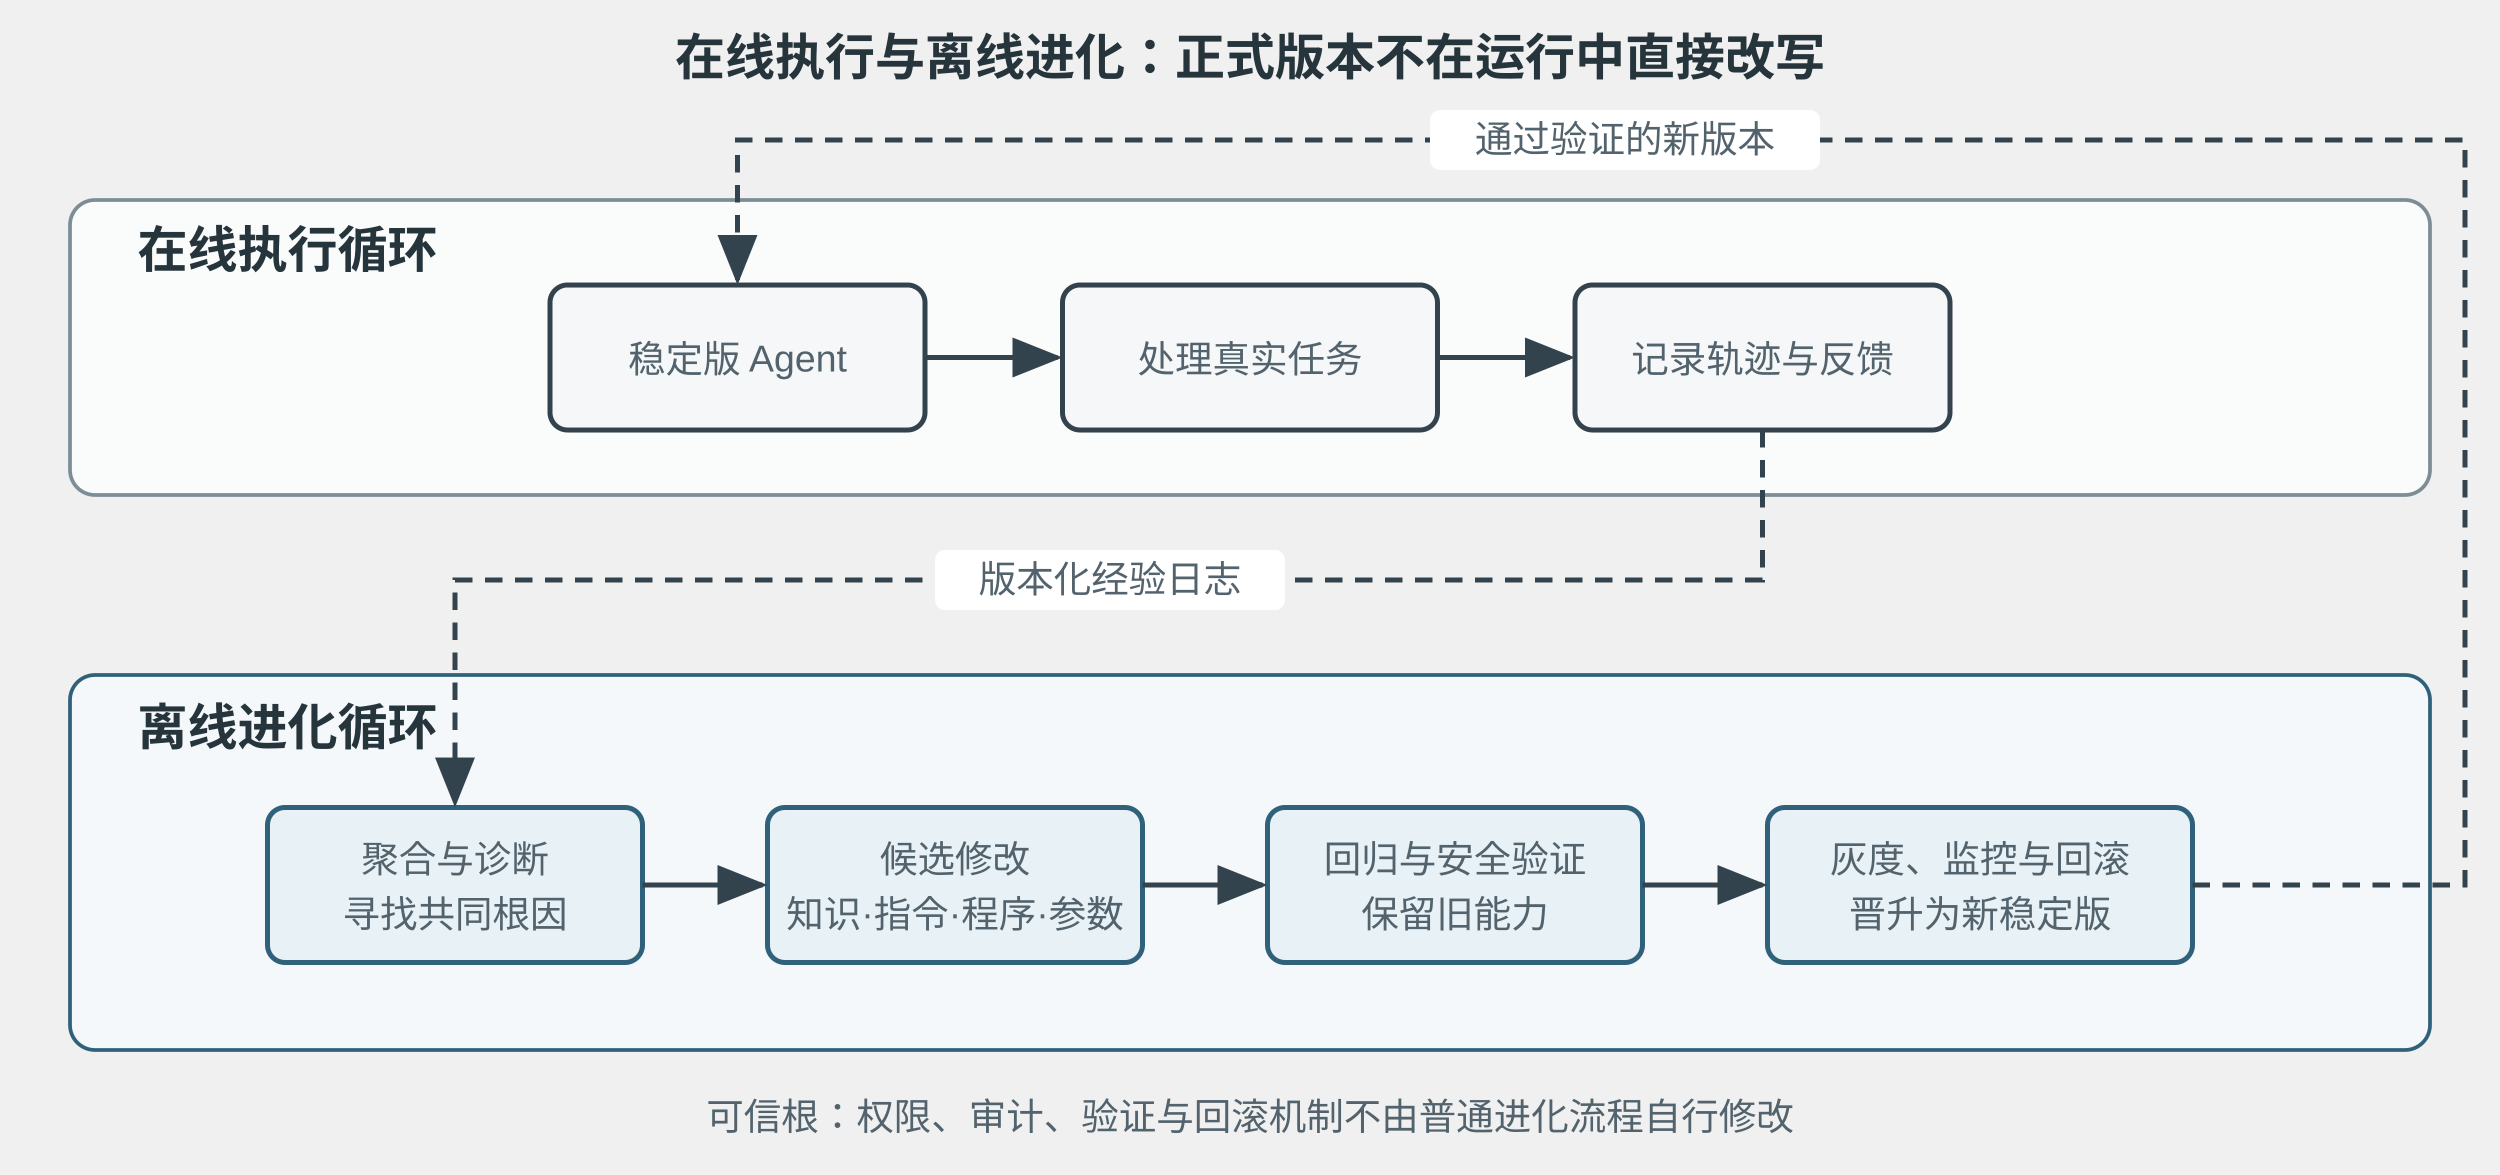
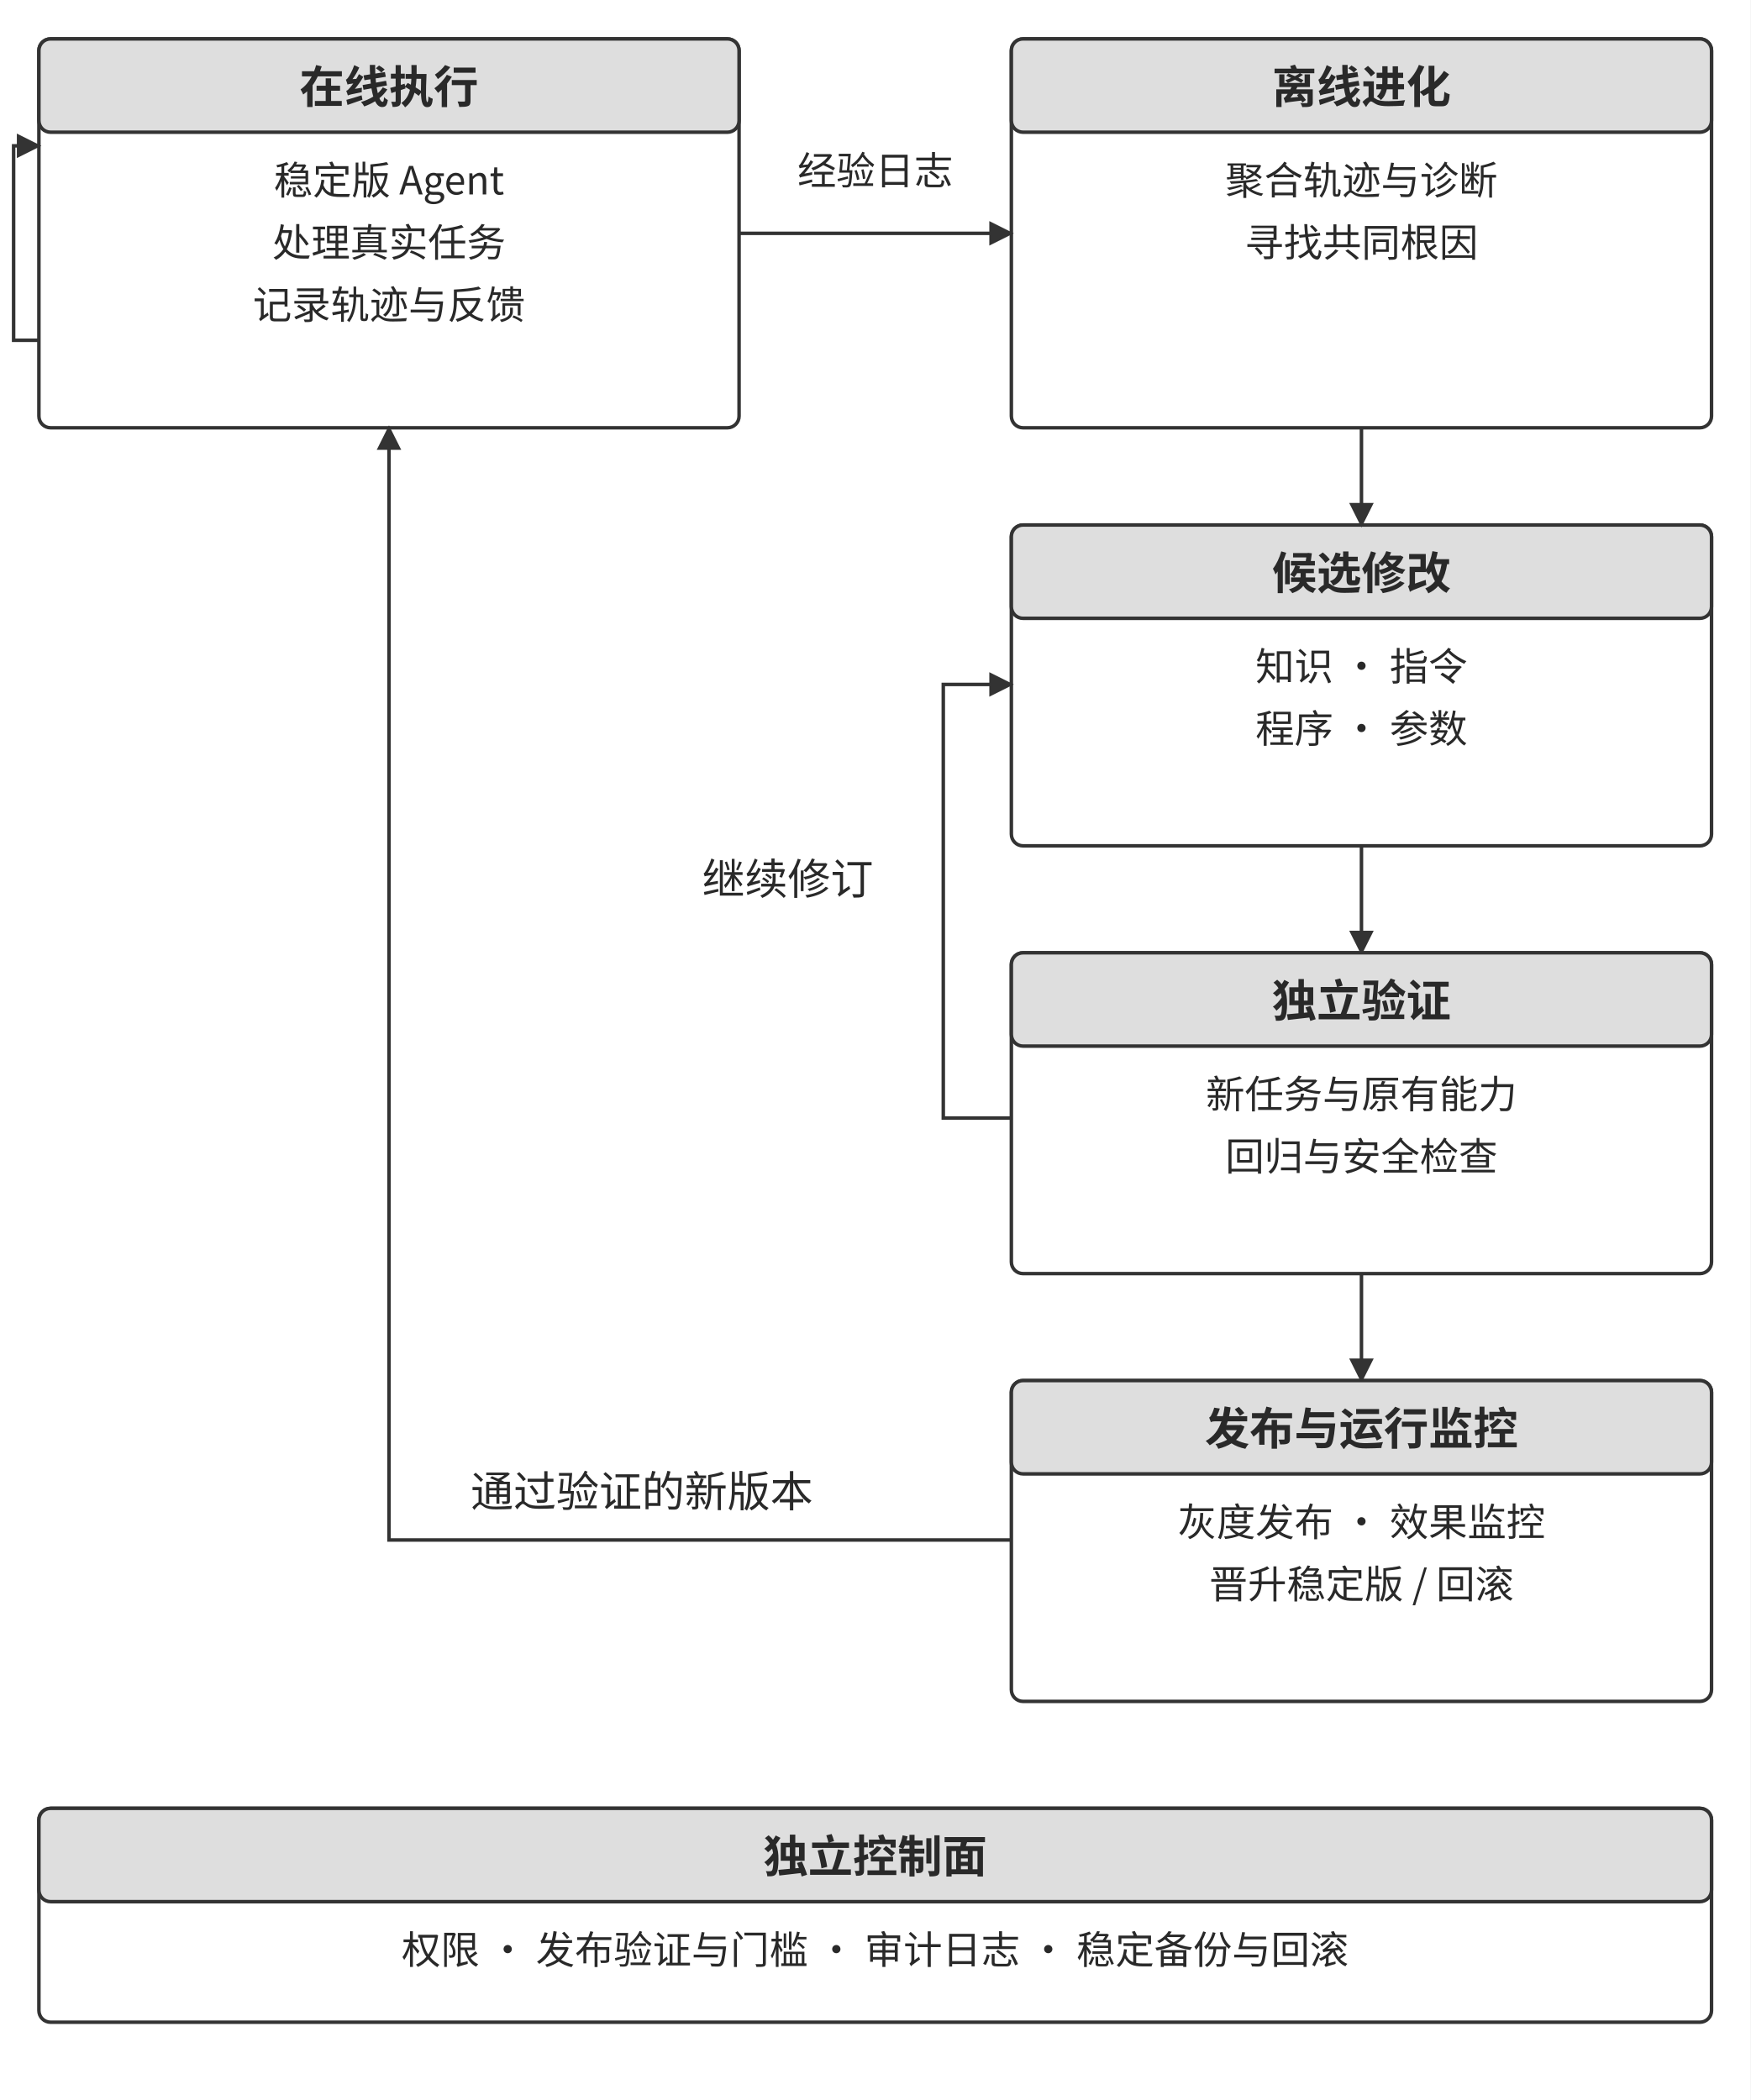
- <svg xmlns="http://www.w3.org/2000/svg" viewBox="0 0 1000 470" width="1000" height="470" style="background:#ffffff">
+ <svg xmlns="http://www.w3.org/2000/svg" width="150mm" height="180.00mm" viewBox="0 0 900 1080" role="img" aria-labelledby="title desc">
  <defs>
-     <marker id="arrow" markerWidth="10" markerHeight="8" refX="9" refY="4" orient="auto">
-       <path d="M0,0 L10,4 L0,8 Z" fill="#33434d" />
+     <marker id="arrow" viewBox="0 0 10 10" refX="9" refY="5" markerWidth="7" markerHeight="7" orient="auto-start-reverse">
+       <path d="M0 0 L10 5 L0 10 Z" fill="#333333" />
    </marker>
-     <style>
-       .t{font-family:Arial,'PingFang SC','Microsoft YaHei',sans-serif;fill:#26343c}
-       .h{font-size:20px;font-weight:700}
-       .s{font-size:15px;fill:#52636d}
-       .box{fill:#f5f7f8;stroke:#33434d;stroke-width:2}
-       .accent{fill:#e8f1f5;stroke:#2f617a;stroke-width:2}
-       .line{fill:none;stroke:#33434d;stroke-width:2;marker-end:url(#arrow)}
-     </style>
  </defs>
-   <text x="500" y="30" text-anchor="middle" class="t h">在线执行与离线进化：正式版本不在运行中直接改写</text>
-   <rect x="28" y="80" width="944" height="118" rx="10" fill="#fafbfb" stroke="#7d8d96" stroke-width="1.5" />
-   <text x="55" y="107" class="t h">在线执行循环</text>
-   <rect x="220" y="114" width="150" height="58" rx="7" class="box" />
-   <rect x="425" y="114" width="150" height="58" rx="7" class="box" />
-   <rect x="630" y="114" width="150" height="58" rx="7" class="box" />
-   <text x="295" y="149" text-anchor="middle" class="t s">稳定版 Agent</text>
-   <text x="500" y="149" text-anchor="middle" class="t s">处理真实任务</text>
-   <text x="705" y="149" text-anchor="middle" class="t s">记录轨迹与反馈</text>
-   <path d="M370 143 H423" class="line" />
-   <path d="M575 143 H628" class="line" />
-   <rect x="28" y="270" width="944" height="150" rx="10" fill="#f5f8fa" stroke="#2f617a" stroke-width="1.5" />
-   <text x="55" y="298" class="t h">离线进化循环</text>
-   <rect x="107" y="323" width="150" height="62" rx="7" class="accent" />
-   <rect x="307" y="323" width="150" height="62" rx="7" class="accent" />
-   <rect x="507" y="323" width="150" height="62" rx="7" class="accent" />
-   <rect x="707" y="323" width="170" height="62" rx="7" class="accent" />
-   <text x="182" y="349" text-anchor="middle" class="t s">聚合与诊断</text>
-   <text x="182" y="371" text-anchor="middle" class="t s">寻找共同根因</text>
-   <text x="382" y="349" text-anchor="middle" class="t s">候选修改</text>
-   <text x="382" y="371" text-anchor="middle" class="t s">知识·指令·程序·参数</text>
-   <text x="582" y="349" text-anchor="middle" class="t s">回归与安全验证</text>
-   <text x="582" y="371" text-anchor="middle" class="t s">保留旧能力</text>
-   <text x="792" y="349" text-anchor="middle" class="t s">灰度、监控与回滚</text>
-   <text x="792" y="371" text-anchor="middle" class="t s">晋升为新稳定版</text>
-   <path d="M257 354 H305" class="line" />
-   <path d="M457 354 H505" class="line" />
-   <path d="M657 354 H705" class="line" />
-   <path d="M705 172 V232 H182 V321" class="line" stroke-dasharray="7 5" />
-   <rect x="374" y="220" width="140" height="24" rx="4" fill="#ffffff" />
-   <text x="444" y="237" text-anchor="middle" class="t s">版本化经验日志</text>
-   <path d="M877 354 H986 V56 H295 V112" class="line" stroke-dasharray="7 5" />
-   <rect x="572" y="44" width="156" height="24" rx="4" fill="#ffffff" />
-   <text x="650" y="61" text-anchor="middle" class="t s">通过验证的新版本</text>
-   <text x="500" y="452" text-anchor="middle" class="t s">可信根：权限、审计、验证与回滚机制不由普通进化流程自行修改</text>
+   <rect width="900" height="1080" fill="#ffffff" />
+   <rect x="20" y="20" width="360" height="200" rx="6" fill="#ffffff" stroke="#333333" stroke-width="1.8" />
+   <rect x="20" y="20" width="360" height="48" rx="6" fill="#dedede" stroke="#333333" stroke-width="1.8" />
+   <text x="200.0" y="53" text-anchor="middle" font-family="Noto Sans CJK SC,Source Han Sans CN,Microsoft YaHei,sans-serif" font-size="23" font-weight="700" fill="#292929">在线执行</text>
+   <text x="200.0" y="100" text-anchor="middle" font-family="Noto Sans CJK SC,Source Han Sans CN,Microsoft YaHei,sans-serif" font-size="20" font-weight="400" fill="#292929">稳定版 Agent</text>
+   <text x="200.0" y="132" text-anchor="middle" font-family="Noto Sans CJK SC,Source Han Sans CN,Microsoft YaHei,sans-serif" font-size="20" font-weight="400" fill="#292929">处理真实任务</text>
+   <text x="200.0" y="164" text-anchor="middle" font-family="Noto Sans CJK SC,Source Han Sans CN,Microsoft YaHei,sans-serif" font-size="20" font-weight="400" fill="#292929">记录轨迹与反馈</text>
+   <rect x="520" y="20" width="360" height="200" rx="6" fill="#ffffff" stroke="#333333" stroke-width="1.8" />
+   <rect x="520" y="20" width="360" height="48" rx="6" fill="#dedede" stroke="#333333" stroke-width="1.8" />
+   <text x="700.0" y="53" text-anchor="middle" font-family="Noto Sans CJK SC,Source Han Sans CN,Microsoft YaHei,sans-serif" font-size="23" font-weight="700" fill="#292929">离线进化</text>
+   <text x="700.0" y="100" text-anchor="middle" font-family="Noto Sans CJK SC,Source Han Sans CN,Microsoft YaHei,sans-serif" font-size="20" font-weight="400" fill="#292929">聚合轨迹与诊断</text>
+   <text x="700.0" y="132" text-anchor="middle" font-family="Noto Sans CJK SC,Source Han Sans CN,Microsoft YaHei,sans-serif" font-size="20" font-weight="400" fill="#292929">寻找共同根因</text>
+   <path d="M 20 175 L 7 175 L 7 75 L 20 75" fill="none" stroke="#333333" stroke-width="1.8" marker-end="url(#arrow)" />
+   <path d="M 380 120 L 520 120" fill="none" stroke="#333333" stroke-width="1.8" marker-end="url(#arrow)" />
+   <text x="450" y="95" text-anchor="middle" font-family="Noto Sans CJK SC,Source Han Sans CN,Microsoft YaHei,sans-serif" font-size="20" font-weight="400" fill="#292929">经验日志</text>
+   <rect x="520" y="270" width="360" height="165" rx="6" fill="#ffffff" stroke="#333333" stroke-width="1.8" />
+   <rect x="520" y="270" width="360" height="48" rx="6" fill="#dedede" stroke="#333333" stroke-width="1.8" />
+   <text x="700.0" y="303" text-anchor="middle" font-family="Noto Sans CJK SC,Source Han Sans CN,Microsoft YaHei,sans-serif" font-size="23" font-weight="700" fill="#292929">候选修改</text>
+   <text x="700.0" y="350" text-anchor="middle" font-family="Noto Sans CJK SC,Source Han Sans CN,Microsoft YaHei,sans-serif" font-size="20" font-weight="400" fill="#292929">知识 · 指令</text>
+   <text x="700.0" y="382" text-anchor="middle" font-family="Noto Sans CJK SC,Source Han Sans CN,Microsoft YaHei,sans-serif" font-size="20" font-weight="400" fill="#292929">程序 · 参数</text>
+   <path d="M 700 220 L 700 270" fill="none" stroke="#333333" stroke-width="1.8" marker-end="url(#arrow)" />
+   <path d="M 700 435 L 700 490" fill="none" stroke="#333333" stroke-width="1.8" marker-end="url(#arrow)" />
+   <rect x="520" y="490" width="360" height="165" rx="6" fill="#ffffff" stroke="#333333" stroke-width="1.8" />
+   <rect x="520" y="490" width="360" height="48" rx="6" fill="#dedede" stroke="#333333" stroke-width="1.8" />
+   <text x="700.0" y="523" text-anchor="middle" font-family="Noto Sans CJK SC,Source Han Sans CN,Microsoft YaHei,sans-serif" font-size="23" font-weight="700" fill="#292929">独立验证</text>
+   <text x="700.0" y="570" text-anchor="middle" font-family="Noto Sans CJK SC,Source Han Sans CN,Microsoft YaHei,sans-serif" font-size="20" font-weight="400" fill="#292929">新任务与原有能力</text>
+   <text x="700.0" y="602" text-anchor="middle" font-family="Noto Sans CJK SC,Source Han Sans CN,Microsoft YaHei,sans-serif" font-size="20" font-weight="400" fill="#292929">回归与安全检查</text>
+   <path d="M 520 575 L 485 575 L 485 352 L 520 352" fill="none" stroke="#333333" stroke-width="1.8" marker-end="url(#arrow)" />
+   <text x="405" y="460" text-anchor="middle" font-family="Noto Sans CJK SC,Source Han Sans CN,Microsoft YaHei,sans-serif" font-size="22" font-weight="400" fill="#292929">继续修订</text>
+   <path d="M 700 655 L 700 710" fill="none" stroke="#333333" stroke-width="1.8" marker-end="url(#arrow)" />
+   <rect x="520" y="710" width="360" height="165" rx="6" fill="#ffffff" stroke="#333333" stroke-width="1.8" />
+   <rect x="520" y="710" width="360" height="48" rx="6" fill="#dedede" stroke="#333333" stroke-width="1.8" />
+   <text x="700.0" y="743" text-anchor="middle" font-family="Noto Sans CJK SC,Source Han Sans CN,Microsoft YaHei,sans-serif" font-size="23" font-weight="700" fill="#292929">发布与运行监控</text>
+   <text x="700.0" y="790" text-anchor="middle" font-family="Noto Sans CJK SC,Source Han Sans CN,Microsoft YaHei,sans-serif" font-size="20" font-weight="400" fill="#292929">灰度发布 · 效果监控</text>
+   <text x="700.0" y="822" text-anchor="middle" font-family="Noto Sans CJK SC,Source Han Sans CN,Microsoft YaHei,sans-serif" font-size="20" font-weight="400" fill="#292929">晋升稳定版 / 回滚</text>
+   <path d="M 520 792 L 200 792 L 200 220" fill="none" stroke="#333333" stroke-width="1.8" marker-end="url(#arrow)" />
+   <text x="330" y="775" text-anchor="middle" font-family="Noto Sans CJK SC,Source Han Sans CN,Microsoft YaHei,sans-serif" font-size="22" font-weight="400" fill="#292929">通过验证的新版本</text>
+   <rect x="20" y="930" width="860" height="110" rx="6" fill="#ffffff" stroke="#333333" stroke-width="1.8" />
+   <rect x="20" y="930" width="860" height="48" rx="6" fill="#dedede" stroke="#333333" stroke-width="1.8" />
+   <text x="450.0" y="963" text-anchor="middle" font-family="Noto Sans CJK SC,Source Han Sans CN,Microsoft YaHei,sans-serif" font-size="23" font-weight="700" fill="#292929">独立控制面</text>
+   <text x="450.0" y="1010" text-anchor="middle" font-family="Noto Sans CJK SC,Source Han Sans CN,Microsoft YaHei,sans-serif" font-size="20" font-weight="400" fill="#292929">权限 · 发布验证与门槛 · 审计日志 · 稳定备份与回滚</text>
</svg>
